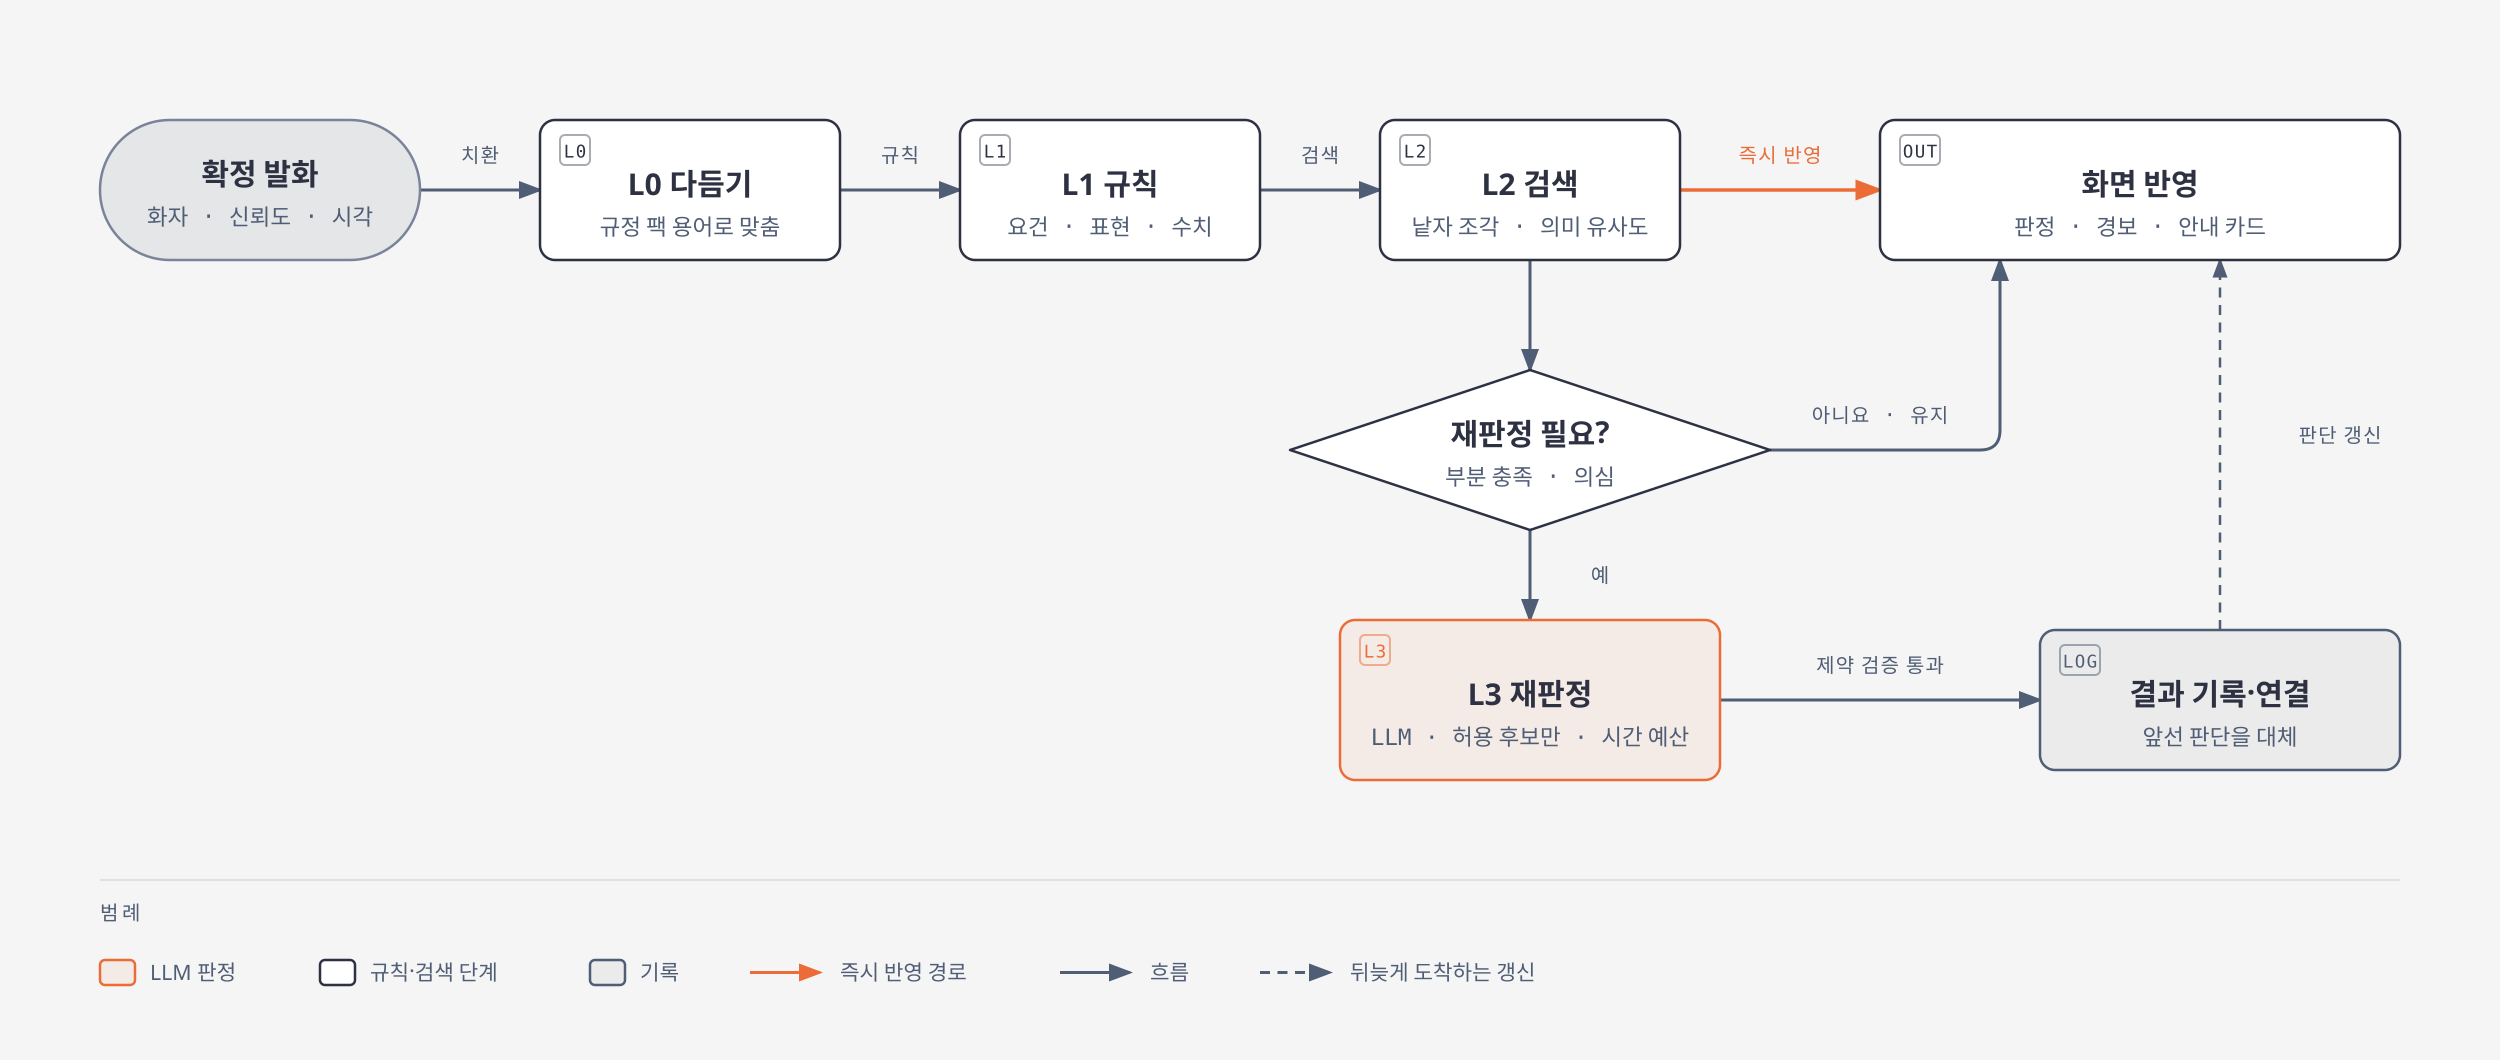
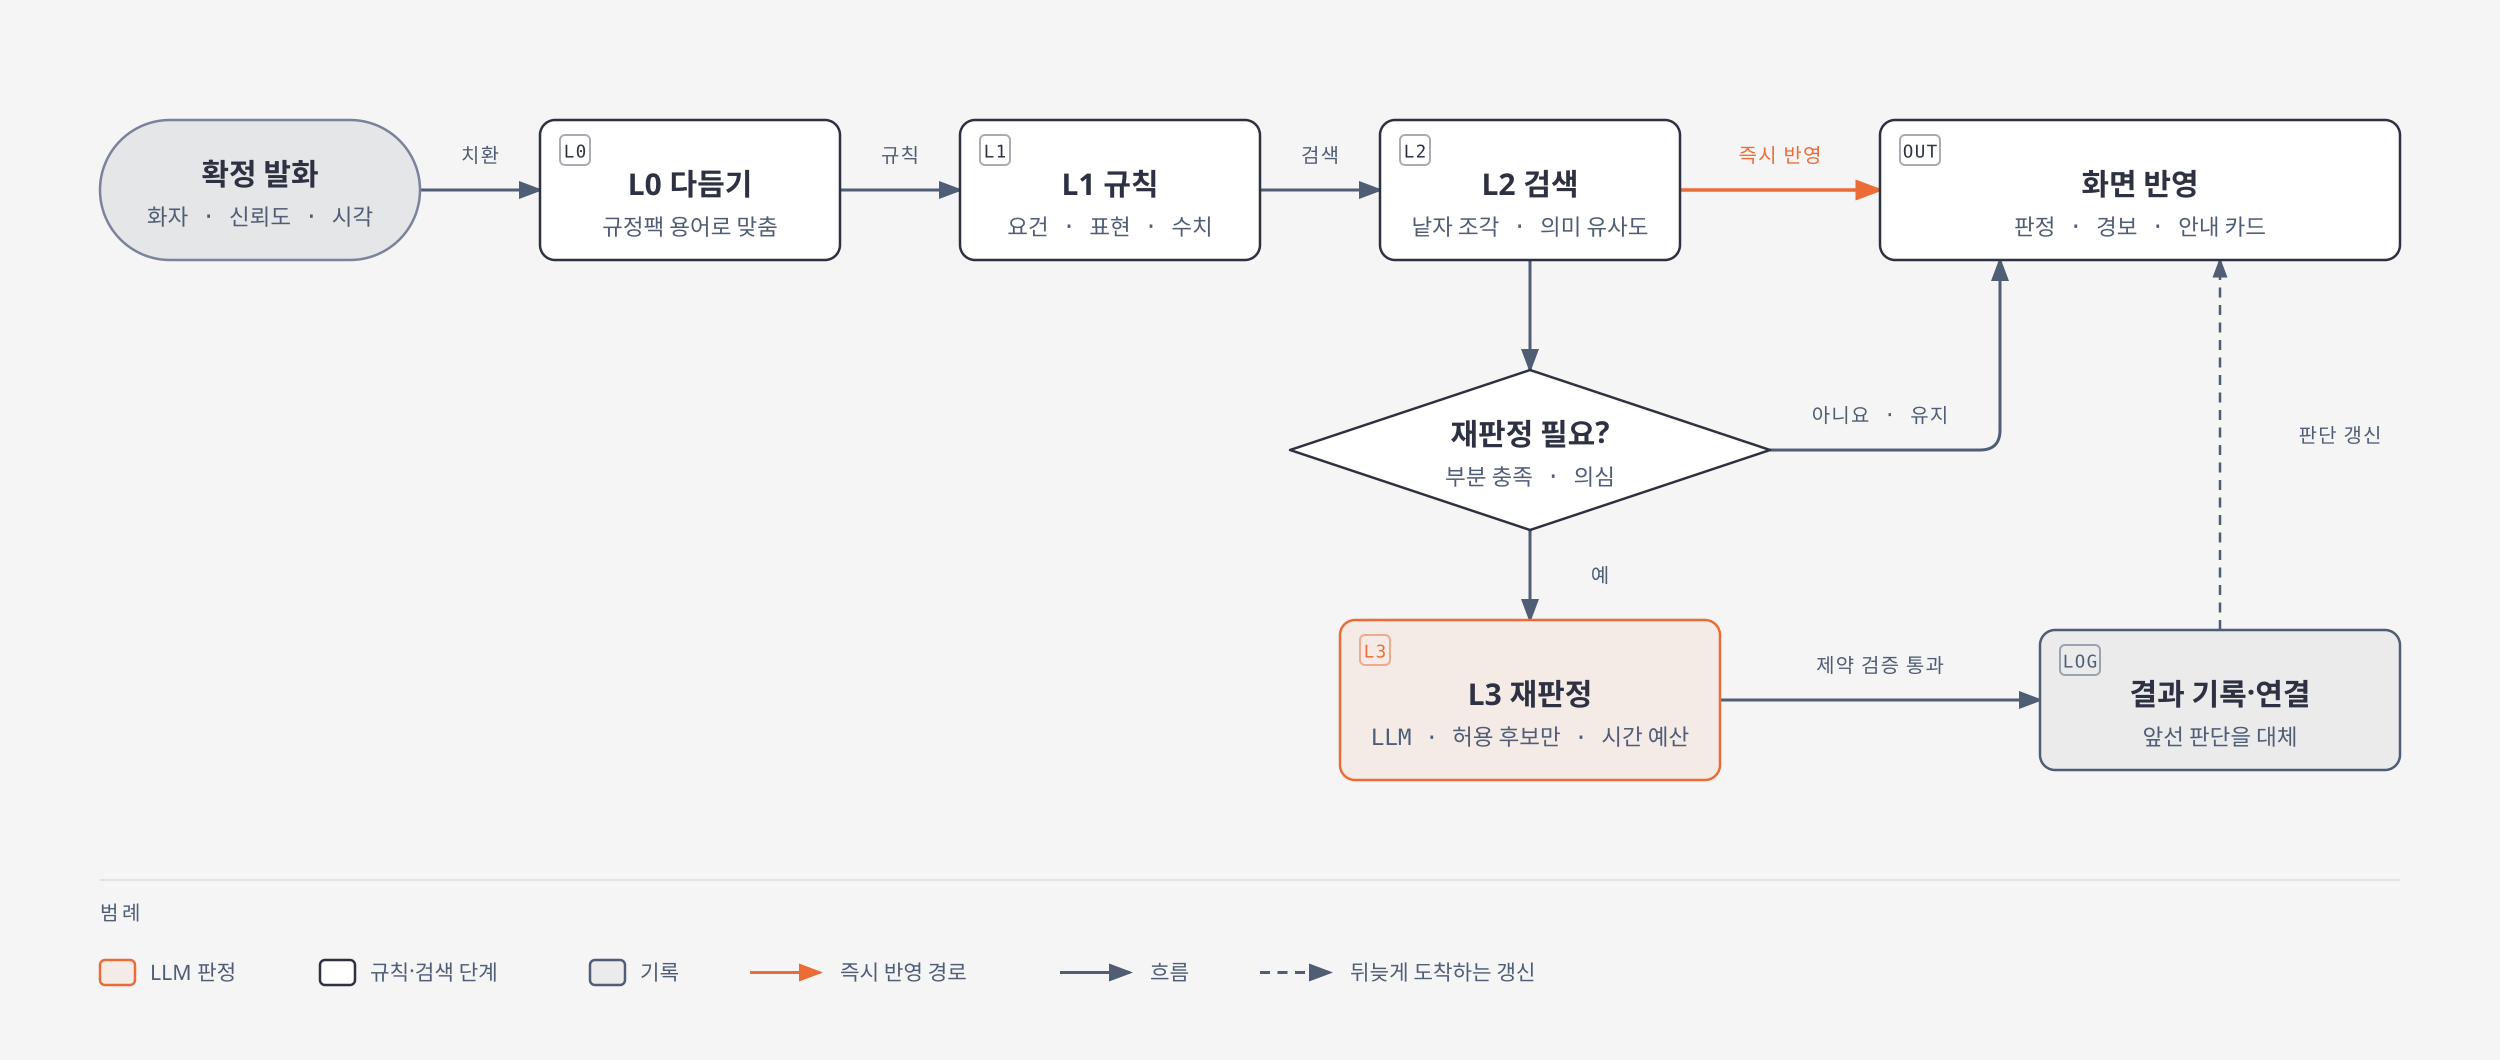
<svg xmlns="http://www.w3.org/2000/svg" viewBox="0 0 1000 424" role="img" aria-labelledby="02-engine-title 02-engine-desc">
  <defs>
    <marker id="arrow" markerWidth="8" markerHeight="6" refX="7" refY="3" orient="auto">
      <polygon points="0 0, 8 3, 0 6" fill="#4f5d75" />
    </marker>
    <marker id="arrow-accent" markerWidth="8" markerHeight="6" refX="7" refY="3" orient="auto">
      <polygon points="0 0, 8 3, 0 6" fill="#eb6c36" />
    </marker>
    <marker id="arrow-link" markerWidth="8" markerHeight="6" refX="7" refY="3" orient="auto">
      <polygon points="0 0, 8 3, 0 6" fill="#2e5aa8" />
    </marker>
  </defs>
  <rect width="100%" height="100%" fill="#f5f5f5" />
  <g transform="translate(0,-152)">
    <path d="M 168,228 L 216,228" fill="none" stroke="#4f5d75" stroke-width="1.2" marker-end="url(#arrow)" />
    <path d="M 336,228 L 384,228" fill="none" stroke="#4f5d75" stroke-width="1.2" marker-end="url(#arrow)" />
    <path d="M 504,228 L 552,228" fill="none" stroke="#4f5d75" stroke-width="1.2" marker-end="url(#arrow)" />
    <path d="M 672,228 L 752,228" fill="none" stroke="#eb6c36" stroke-width="1.4" marker-end="url(#arrow-accent)" />
    <path d="M 612,256 L 612,300" fill="none" stroke="#4f5d75" stroke-width="1.2" marker-end="url(#arrow)" />
    <path d="M 708,332 H 792 Q 800,332 800,324 V 256" fill="none" stroke="#4f5d75" stroke-width="1.2" marker-end="url(#arrow)" />
    <path d="M 612,364 L 612,400" fill="none" stroke="#4f5d75" stroke-width="1.2" marker-end="url(#arrow)" />
    <path d="M 688,432 L 816,432" fill="none" stroke="#4f5d75" stroke-width="1.2" marker-end="url(#arrow)" />
    <path d="M 888,404 L 888,256" fill="none" stroke="#4f5d75" stroke-width="1" stroke-dasharray="4,3" marker-end="url(#arrow)" />
    <rect x="180" y="208" width="24" height="12" rx="2" fill="#f5f5f5" />
    <text x="192" y="217" fill="#4f5d75" font-size="8" font-family="'Geist Mono', 'Malgun Gothic', ui-monospace, monospace" text-anchor="middle" letter-spacing="0.06em">치환</text>
    <rect x="348" y="208" width="24" height="12" rx="2" fill="#f5f5f5" />
    <text x="360" y="217" fill="#4f5d75" font-size="8" font-family="'Geist Mono', 'Malgun Gothic', ui-monospace, monospace" text-anchor="middle" letter-spacing="0.06em">규칙</text>
    <rect x="516" y="208" width="24" height="12" rx="2" fill="#f5f5f5" />
    <text x="528" y="217" fill="#4f5d75" font-size="8" font-family="'Geist Mono', 'Malgun Gothic', ui-monospace, monospace" text-anchor="middle" letter-spacing="0.06em">검색</text>
    <rect x="690" y="208" width="44" height="12" rx="2" fill="#f5f5f5" />
    <text x="712" y="217" fill="#eb6c36" font-size="8" font-family="'Geist Mono', 'Malgun Gothic', ui-monospace, monospace" text-anchor="middle" letter-spacing="0.06em">즉시 반영</text>
    <rect x="720" y="312" width="64" height="12" rx="2" fill="#f5f5f5" />
    <text x="752" y="321" fill="#4f5d75" font-size="8" font-family="'Geist Mono', 'Malgun Gothic', ui-monospace, monospace" text-anchor="middle" letter-spacing="0.06em">아니요 · 유지</text>
    <rect x="632" y="376" width="16" height="12" rx="2" fill="#f5f5f5" />
    <text x="640" y="385" fill="#4f5d75" font-size="8" font-family="'Geist Mono', 'Malgun Gothic', ui-monospace, monospace" text-anchor="middle" letter-spacing="0.06em">예</text>
    <rect x="720" y="412" width="64" height="12" rx="2" fill="#f5f5f5" />
    <text x="752" y="421" fill="#4f5d75" font-size="8" font-family="'Geist Mono', 'Malgun Gothic', ui-monospace, monospace" text-anchor="middle" letter-spacing="0.06em">제약 검증 통과</text>
    <rect x="914" y="320" width="44" height="12" rx="2" fill="#f5f5f5" />
    <text x="936" y="329" fill="#4f5d75" font-size="8" font-family="'Geist Mono', 'Malgun Gothic', ui-monospace, monospace" text-anchor="middle" letter-spacing="0.06em">판단 갱신</text>
    <rect x="40" y="200" width="128" height="56" rx="28" fill="#f5f5f5" />
    <rect x="40" y="200" width="128" height="56" rx="28" fill="rgba(79,93,117,0.10)" stroke="#7a8399" stroke-width="1" />
    <text x="104" y="226" fill="#2d3142" font-size="12" font-weight="600" font-family="'Geist', 'Malgun Gothic', system-ui, sans-serif" text-anchor="middle">확정 발화</text>
    <text x="104" y="242" fill="#4f5d75" font-size="9" font-family="'Geist Mono', 'Malgun Gothic', ui-monospace, monospace" text-anchor="middle">화자 · 신뢰도 · 시각</text>
    <rect x="216" y="200" width="120" height="56" rx="6" fill="#f5f5f5" />
    <rect x="216" y="200" width="120" height="56" rx="6" fill="#ffffff" stroke="#2d3142" stroke-width="1" />
    <rect x="224" y="206" width="12" height="12" rx="2" fill="transparent" stroke="rgba(45,49,66,0.40)" stroke-width="0.8" />
    <text x="230" y="215" fill="#2d3142" font-size="7" font-family="'Geist Mono', 'Malgun Gothic', ui-monospace, monospace" text-anchor="middle" letter-spacing="0.08em">L0</text>
    <text x="276" y="230" fill="#2d3142" font-size="12" font-weight="600" font-family="'Geist', 'Malgun Gothic', system-ui, sans-serif" text-anchor="middle">L0 다듬기</text>
-     <text x="276" y="246" fill="#4f5d75" font-size="9" font-family="'Geist Mono', 'Malgun Gothic', ui-monospace, monospace" text-anchor="middle">규정 팩 용어로 맞춤</text>
+     <text x="276" y="246" fill="#4f5d75" font-size="9" font-family="'Geist Mono', 'Malgun Gothic', ui-monospace, monospace" text-anchor="middle">규정팩 용어로 맞춤</text>
    <rect x="384" y="200" width="120" height="56" rx="6" fill="#f5f5f5" />
    <rect x="384" y="200" width="120" height="56" rx="6" fill="#ffffff" stroke="#2d3142" stroke-width="1" />
    <rect x="392" y="206" width="12" height="12" rx="2" fill="transparent" stroke="rgba(45,49,66,0.40)" stroke-width="0.8" />
    <text x="398" y="215" fill="#2d3142" font-size="7" font-family="'Geist Mono', 'Malgun Gothic', ui-monospace, monospace" text-anchor="middle" letter-spacing="0.08em">L1</text>
    <text x="444" y="230" fill="#2d3142" font-size="12" font-weight="600" font-family="'Geist', 'Malgun Gothic', system-ui, sans-serif" text-anchor="middle">L1 규칙</text>
    <text x="444" y="246" fill="#4f5d75" font-size="9" font-family="'Geist Mono', 'Malgun Gothic', ui-monospace, monospace" text-anchor="middle">요건 · 표현 · 수치</text>
    <rect x="552" y="200" width="120" height="56" rx="6" fill="#f5f5f5" />
    <rect x="552" y="200" width="120" height="56" rx="6" fill="#ffffff" stroke="#2d3142" stroke-width="1" />
    <rect x="560" y="206" width="12" height="12" rx="2" fill="transparent" stroke="rgba(45,49,66,0.40)" stroke-width="0.8" />
    <text x="566" y="215" fill="#2d3142" font-size="7" font-family="'Geist Mono', 'Malgun Gothic', ui-monospace, monospace" text-anchor="middle" letter-spacing="0.08em">L2</text>
    <text x="612" y="230" fill="#2d3142" font-size="12" font-weight="600" font-family="'Geist', 'Malgun Gothic', system-ui, sans-serif" text-anchor="middle">L2 검색</text>
    <text x="612" y="246" fill="#4f5d75" font-size="9" font-family="'Geist Mono', 'Malgun Gothic', ui-monospace, monospace" text-anchor="middle">낱자 조각 · 의미 유사도</text>
    <rect x="752" y="200" width="208" height="56" rx="6" fill="#f5f5f5" />
    <rect x="752" y="200" width="208" height="56" rx="6" fill="#ffffff" stroke="#2d3142" stroke-width="1" />
    <rect x="760" y="206" width="16" height="12" rx="2" fill="transparent" stroke="rgba(45,49,66,0.40)" stroke-width="0.8" />
    <text x="768" y="215" fill="#2d3142" font-size="7" font-family="'Geist Mono', 'Malgun Gothic', ui-monospace, monospace" text-anchor="middle" letter-spacing="0.08em">OUT</text>
    <text x="856" y="230" fill="#2d3142" font-size="12" font-weight="600" font-family="'Geist', 'Malgun Gothic', system-ui, sans-serif" text-anchor="middle">화면 반영</text>
    <text x="856" y="246" fill="#4f5d75" font-size="9" font-family="'Geist Mono', 'Malgun Gothic', ui-monospace, monospace" text-anchor="middle">판정 · 경보 · 안내 카드</text>
    <polygon points="612,300 708,332 612,364 516,332" fill="#f5f5f5" />
    <polygon points="612,300 708,332 612,364 516,332" fill="#ffffff" stroke="#2d3142" stroke-width="1" stroke-linejoin="round" />
    <text x="612" y="330" fill="#2d3142" font-size="12" font-weight="600" font-family="'Geist', 'Malgun Gothic', system-ui, sans-serif" text-anchor="middle">재판정 필요?</text>
    <text x="612" y="346" fill="#4f5d75" font-size="9" font-family="'Geist Mono', 'Malgun Gothic', ui-monospace, monospace" text-anchor="middle">부분 충족 · 의심</text>
    <rect x="536" y="400" width="152" height="64" rx="6" fill="#f5f5f5" />
    <rect x="536" y="400" width="152" height="64" rx="6" fill="rgba(235,108,54,0.08)" stroke="#eb6c36" stroke-width="1" />
    <rect x="544" y="406" width="12" height="12" rx="2" fill="transparent" stroke="rgba(235,108,54,0.50)" stroke-width="0.8" />
    <text x="550" y="415" fill="#eb6c36" font-size="7" font-family="'Geist Mono', 'Malgun Gothic', ui-monospace, monospace" text-anchor="middle" letter-spacing="0.08em">L3</text>
    <text x="612" y="434" fill="#2d3142" font-size="12" font-weight="600" font-family="'Geist', 'Malgun Gothic', system-ui, sans-serif" text-anchor="middle">L3 재판정</text>
    <text x="612" y="450" fill="#4f5d75" font-size="9" font-family="'Geist Mono', 'Malgun Gothic', ui-monospace, monospace" text-anchor="middle">LLM · 허용 후보만 · 시간 예산</text>
    <rect x="816" y="404" width="144" height="56" rx="6" fill="#f5f5f5" />
    <rect x="816" y="404" width="144" height="56" rx="6" fill="rgba(45,49,66,0.05)" stroke="#4f5d75" stroke-width="1" />
    <rect x="824" y="410" width="16" height="12" rx="2" fill="transparent" stroke="rgba(79,93,117,0.50)" stroke-width="0.8" />
    <text x="832" y="419" fill="#4f5d75" font-size="7" font-family="'Geist Mono', 'Malgun Gothic', ui-monospace, monospace" text-anchor="middle" letter-spacing="0.08em">LOG</text>
    <text x="888" y="434" fill="#2d3142" font-size="12" font-weight="600" font-family="'Geist', 'Malgun Gothic', system-ui, sans-serif" text-anchor="middle">결과 기록·연결</text>
    <text x="888" y="450" fill="#4f5d75" font-size="9" font-family="'Geist Mono', 'Malgun Gothic', ui-monospace, monospace" text-anchor="middle">앞선 판단을 대체</text>
  </g>
  <line x1="40" y1="352" x2="960" y2="352" stroke="rgba(45,49,66,0.10)" stroke-width="0.8" />
  <text x="40" y="368" fill="#4f5d75" font-size="8" font-family="'Geist Mono', 'Malgun Gothic', ui-monospace, monospace" letter-spacing="0.18em">범례</text>
  <rect x="40" y="384" width="14" height="10" rx="2" fill="rgba(235,108,54,0.08)" stroke="#eb6c36" stroke-width="1" />
  <text x="60" y="392" fill="#4f5d75" font-size="8.5" font-family="'Geist', 'Malgun Gothic', system-ui, sans-serif">LLM 판정</text>
  <rect x="128" y="384" width="14" height="10" rx="2" fill="#ffffff" stroke="#2d3142" stroke-width="1" />
  <text x="148" y="392" fill="#4f5d75" font-size="8.5" font-family="'Geist', 'Malgun Gothic', system-ui, sans-serif">규칙·검색 단계</text>
  <rect x="236" y="384" width="14" height="10" rx="2" fill="rgba(45,49,66,0.05)" stroke="#4f5d75" stroke-width="1" />
  <text x="256" y="392" fill="#4f5d75" font-size="8.5" font-family="'Geist', 'Malgun Gothic', system-ui, sans-serif">기록</text>
  <line x1="300" y1="389" x2="328" y2="389" stroke="#eb6c36" stroke-width="1.2" marker-end="url(#arrow-accent)" />
  <text x="336" y="392" fill="#4f5d75" font-size="8.5" font-family="'Geist', 'Malgun Gothic', system-ui, sans-serif">즉시 반영 경로</text>
  <line x1="424" y1="389" x2="452" y2="389" stroke="#4f5d75" stroke-width="1.2" marker-end="url(#arrow)" />
  <text x="460" y="392" fill="#4f5d75" font-size="8.5" font-family="'Geist', 'Malgun Gothic', system-ui, sans-serif">흐름</text>
  <line x1="504" y1="389" x2="532" y2="389" stroke="#4f5d75" stroke-width="1.2" stroke-dasharray="4,3" marker-end="url(#arrow)" />
  <text x="540" y="392" fill="#4f5d75" font-size="8.5" font-family="'Geist', 'Malgun Gothic', system-ui, sans-serif">뒤늦게 도착하는 갱신</text>
</svg>
